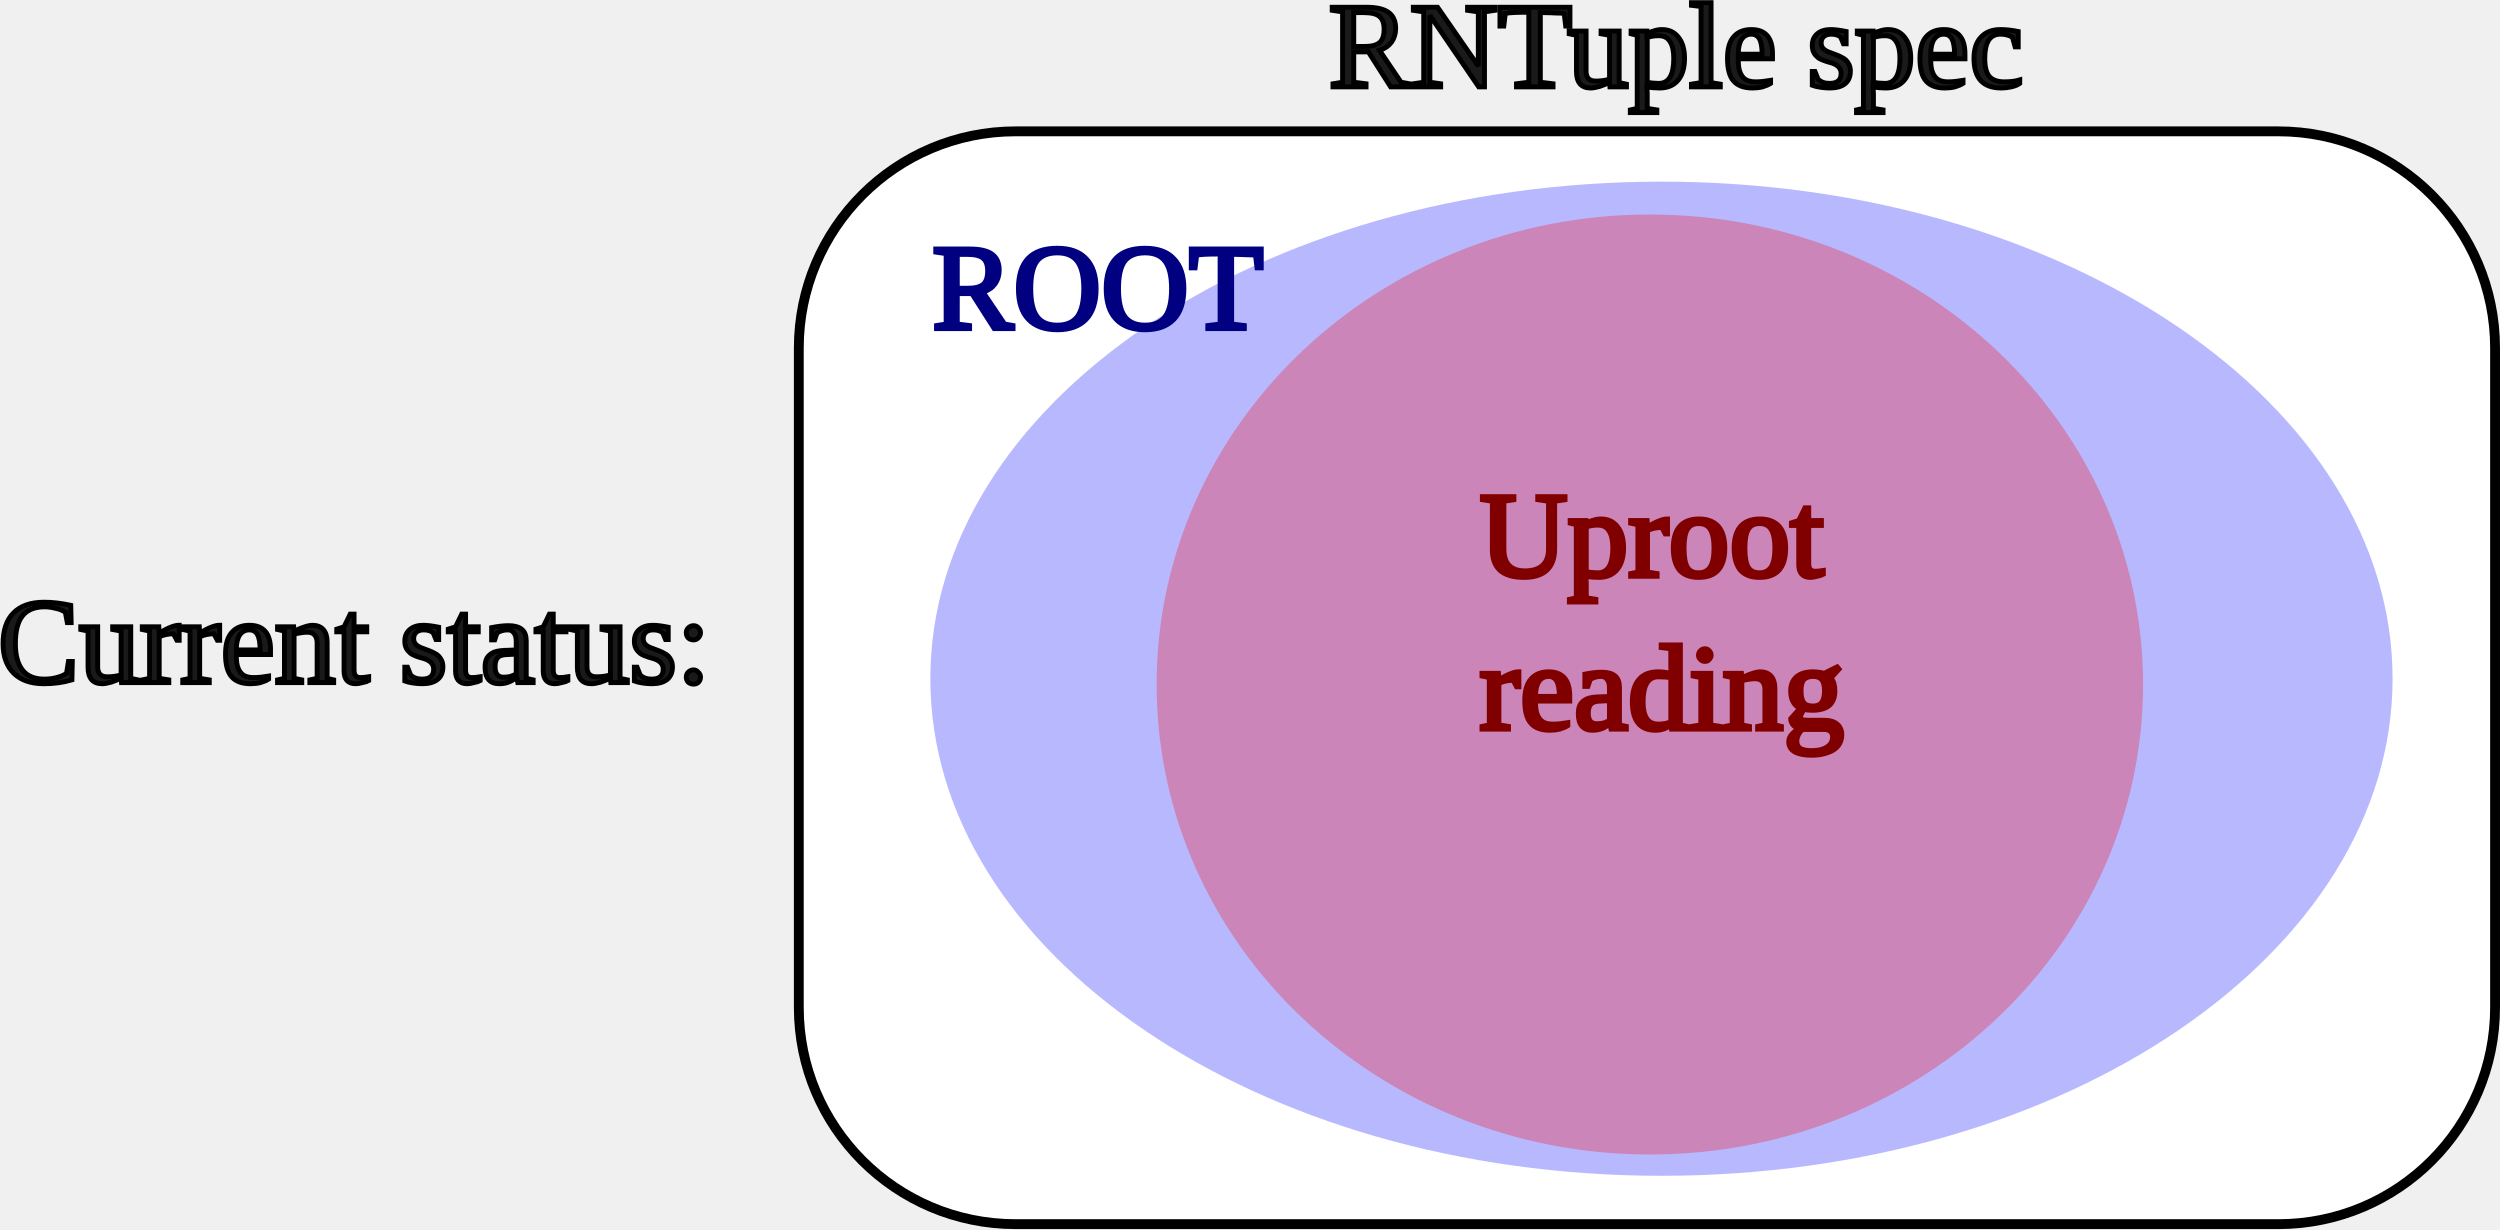
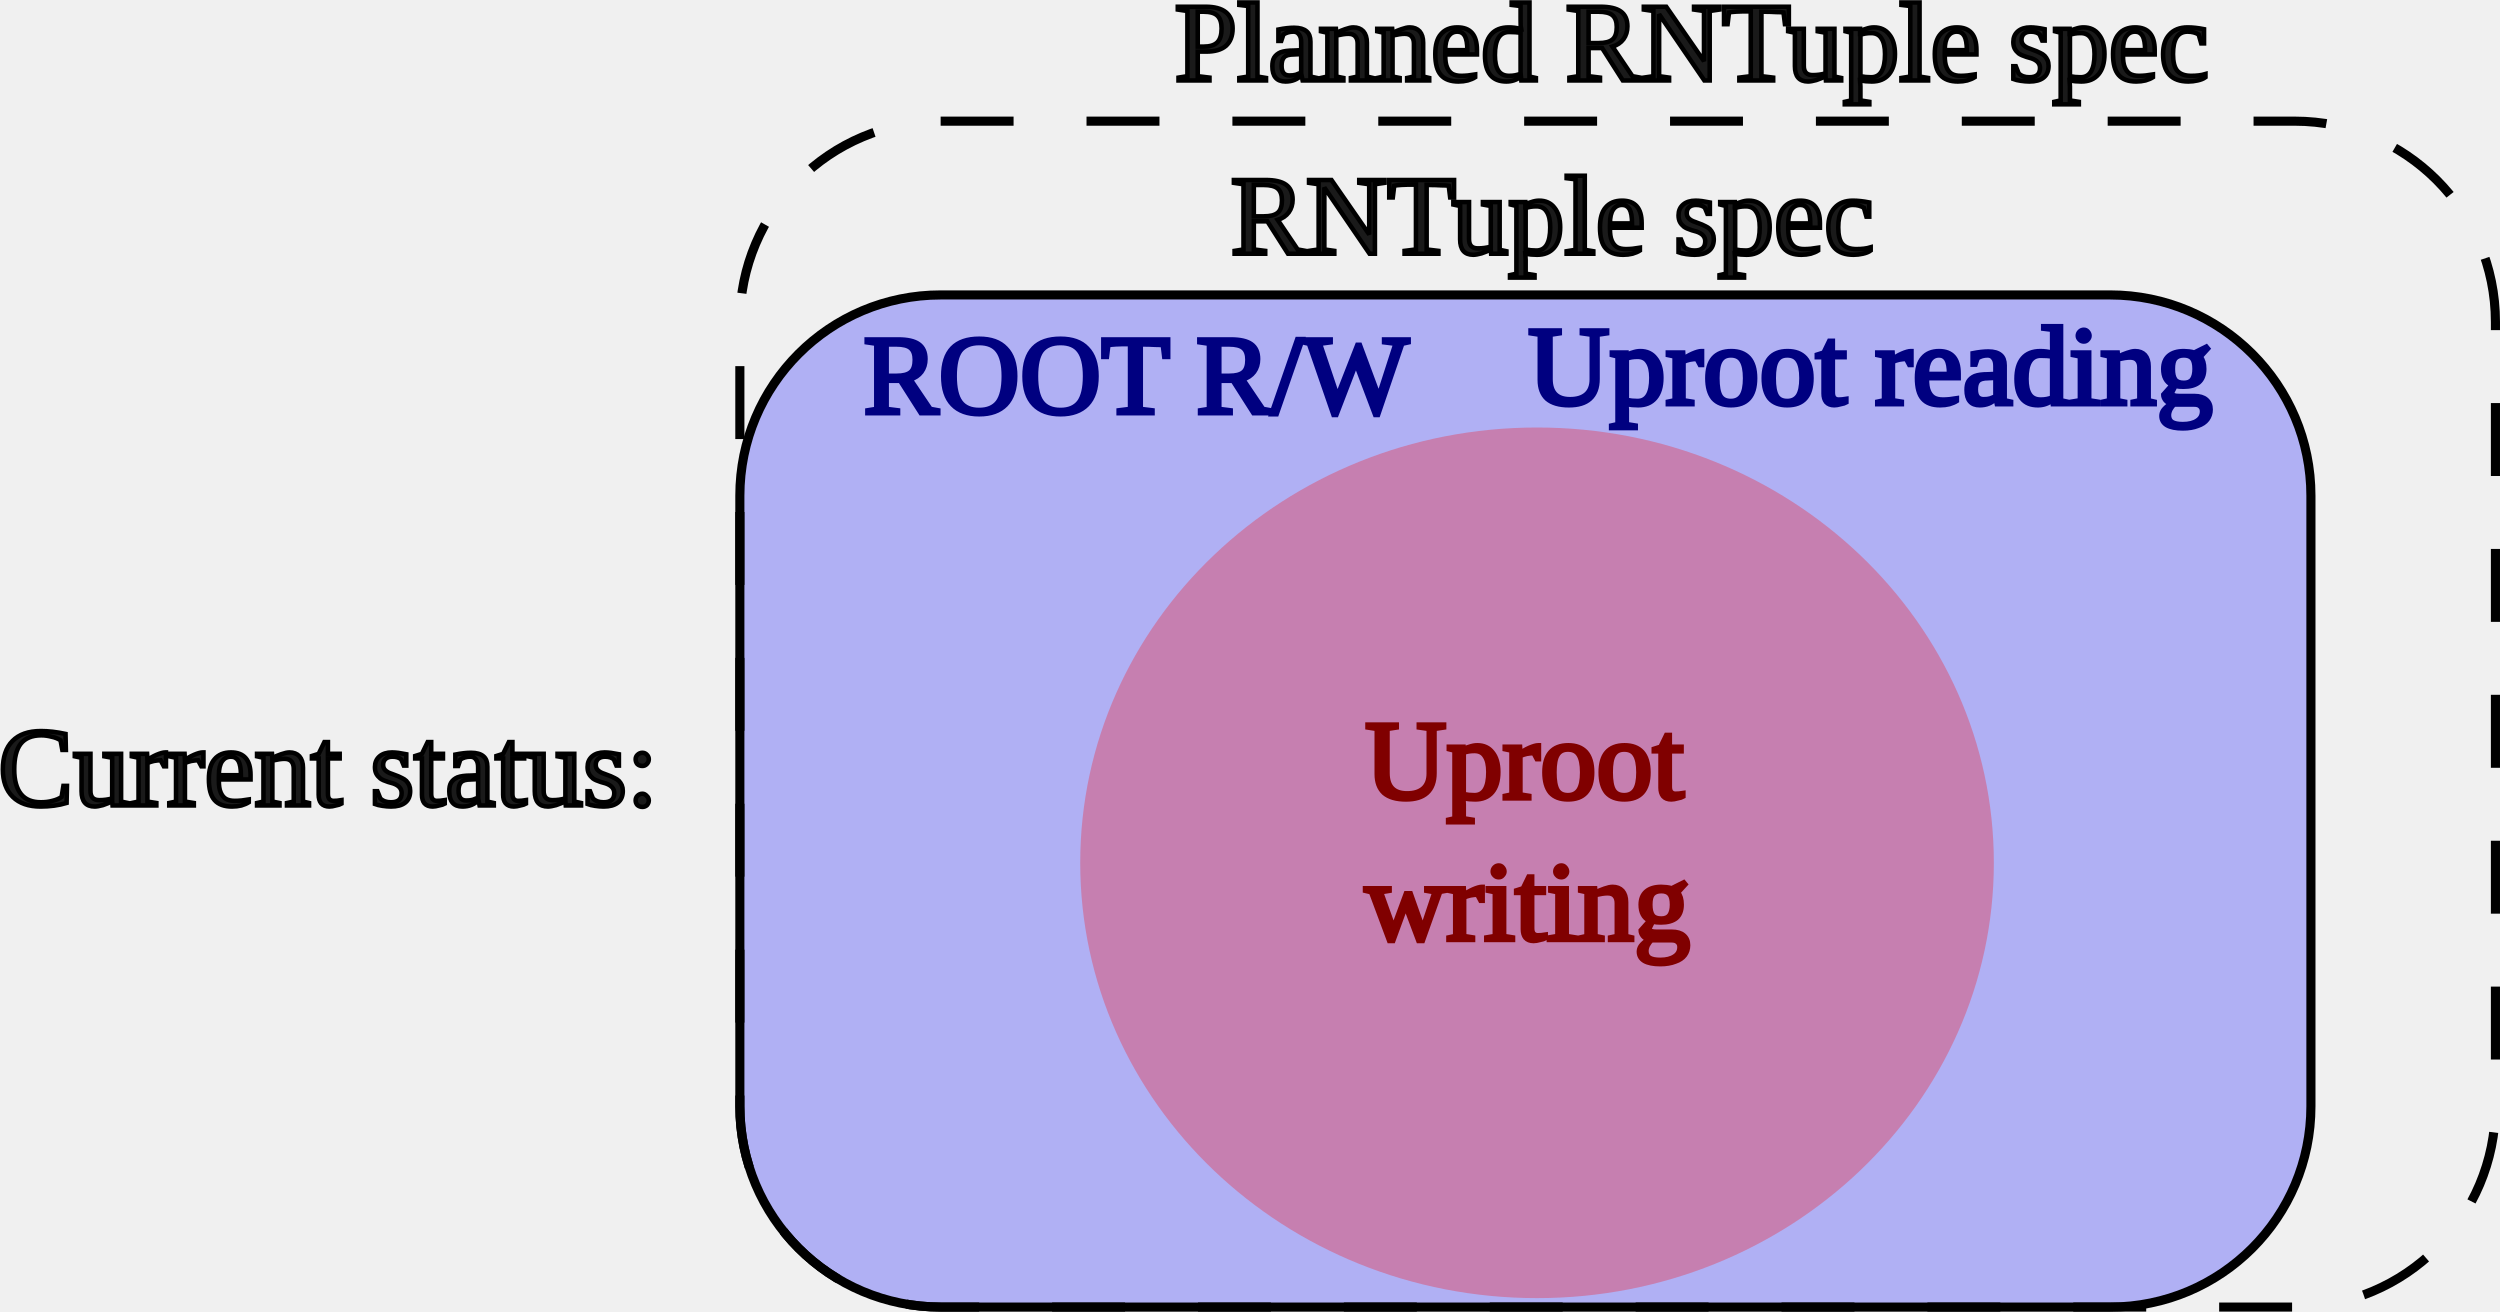
- <svg xmlns="http://www.w3.org/2000/svg" xmlns:xlink="http://www.w3.org/1999/xlink" width="101.585mm" height="49.942mm" viewBox="0 0 101.585 49.942" version="1.1" id="svg1">
+ <svg xmlns="http://www.w3.org/2000/svg" xmlns:xlink="http://www.w3.org/1999/xlink" width="109.68mm" height="57.544mm" viewBox="0 0 109.68 57.544" version="1.1" id="svg1">
  <defs id="defs1">
    <linearGradient id="swatch2">
      <stop style="stop-color:#ffffff;stop-opacity:1;" offset="0" id="stop2" />
    </linearGradient>
    <linearGradient id="swatch1">
      <stop style="stop-color:#000000;stop-opacity:1;" offset="0" id="stop1" />
    </linearGradient>
    <linearGradient xlink:href="#swatch2" id="linearGradient3" gradientUnits="userSpaceOnUse" x1="57.907" y1="132.971" x2="86.079" y2="132.971" gradientTransform="translate(-6.523204,-0.2357784)" />
    <linearGradient xlink:href="#swatch1" id="linearGradient10" gradientUnits="userSpaceOnUse" gradientTransform="translate(-22.63473,9.588323)" x1="57.807" y1="132.971" x2="86.179" y2="132.971" />
-     <linearGradient xlink:href="#swatch1" id="linearGradient7" gradientUnits="userSpaceOnUse" gradientTransform="translate(-6.523204,-0.2357784)" x1="57.807" y1="132.971" x2="86.179" y2="132.971" />
-     <linearGradient xlink:href="#swatch1" id="linearGradient8" gradientUnits="userSpaceOnUse" gradientTransform="translate(-60.59506,23.97081)" x1="57.807" y1="132.971" x2="86.179" y2="132.971" />
+     <linearGradient xlink:href="#swatch1" id="linearGradient12" gradientUnits="userSpaceOnUse" gradientTransform="translate(-6.523204,-0.2357784)" x1="57.807" y1="132.971" x2="86.179" y2="132.971" />
+     <linearGradient xlink:href="#swatch1" id="linearGradient13" gradientUnits="userSpaceOnUse" gradientTransform="translate(-60.59506,23.97081)" x1="57.807" y1="132.971" x2="86.179" y2="132.971" />
+     <linearGradient xlink:href="#swatch1" id="linearGradient14" gradientUnits="userSpaceOnUse" gradientTransform="translate(-8.986227,-7.837924)" x1="57.807" y1="132.971" x2="86.179" y2="132.971" />
  </defs>
-   <g id="layer1" transform="translate(2.593704,-130.3929)">
-     <text xml:space="preserve" style="font-size:4.939px;font-family:'Lao MN';-inkscape-font-specification:'Lao MN';fill:#1a1a1a;fill-opacity:1;stroke:url(#linearGradient7);stroke-width:0.2;stroke-miterlimit:2.5;stroke-dasharray:none" x="51.4" y="133.922" id="text1">
-       <tspan id="tspan1" style="font-style:normal;font-variant:normal;font-weight:normal;font-stretch:normal;font-family:'Times New Roman';-inkscape-font-specification:'Times New Roman, ';fill:#1a1a1a;fill-opacity:1;stroke:url(#linearGradient7);stroke-width:0.2;stroke-dasharray:none;stroke-opacity:1" x="51.4" y="133.922">RNTuple spec</tspan>
+   <g id="layer1" transform="translate(2.593704,-122.7907)">
+     <text xml:space="preserve" style="font-size:4.939px;font-family:'Lao MN';-inkscape-font-specification:'Lao MN';fill:#1a1a1a;fill-opacity:1;stroke:url(#linearGradient12);stroke-width:0.2;stroke-miterlimit:2.5;stroke-dasharray:none" x="51.4" y="133.922" id="text1">
+       <tspan id="tspan1" style="font-style:normal;font-variant:normal;font-weight:normal;font-stretch:normal;font-family:'Times New Roman';-inkscape-font-specification:'Times New Roman, ';fill:#1a1a1a;fill-opacity:1;stroke:url(#linearGradient12);stroke-width:0.2;stroke-dasharray:none;stroke-opacity:1" x="51.4" y="133.922">RNTuple spec</tspan>
    </text>
-     <rect style="fill:#ffffff;stroke:#000000;stroke-width:0.4;stroke-miterlimit:2.5;stroke-dasharray:none" id="rect1" width="68.926" height="44.405" x="29.865" y="135.73" rx="8.809" ry="8.809" />
-     <ellipse style="opacity:0.279;fill:#0000ff;fill-opacity:1;stroke:none;stroke-width:0.2;stroke-miterlimit:2.5;stroke-dasharray:none;stroke-opacity:1" id="path4" cx="64.918" cy="157.972" rx="29.708" ry="20.198" />
-     <ellipse style="opacity:0.279;fill:#ff0000;fill-opacity:1;stroke:none;stroke-width:0.2;stroke-miterlimit:2.5;stroke-dasharray:none;stroke-opacity:1" id="path5" cx="64.446" cy="158.207" rx="20.041" ry="19.098" />
-     <text xml:space="preserve" style="font-size:4.939px;font-family:'Lao MN';-inkscape-font-specification:'Lao MN';fill:#000080;fill-opacity:1;stroke:#000080;stroke-width:0.2;stroke-miterlimit:2.5;stroke-dasharray:none" x="35.288" y="143.746" id="text5">
-       <tspan id="tspan5" style="font-style:normal;font-variant:normal;font-weight:normal;font-stretch:normal;font-family:'Times New Roman';-inkscape-font-specification:'Times New Roman, ';fill:#000080;fill-opacity:1;stroke:#000080;stroke-width:0.2;stroke-dasharray:none;stroke-opacity:1" x="35.288" y="143.746">ROOT</tspan>
+     <rect style="opacity:1;fill:#0000ff;fill-opacity:0.269;stroke:#000000;stroke-width:0.4;stroke-miterlimit:2.5;stroke-dasharray:none" id="rect1" width="68.926" height="44.405" x="29.865" y="135.73" rx="8.809" ry="8.809" />
+     <ellipse style="opacity:0.279;fill:#ff0000;fill-opacity:1;stroke:none;stroke-width:0.2;stroke-miterlimit:2.5;stroke-dasharray:none;stroke-opacity:1" id="path5" cx="64.839" cy="160.644" rx="20.041" ry="19.098" />
+     <text xml:space="preserve" style="font-size:4.939px;font-family:'Lao MN';-inkscape-font-specification:'Lao MN';fill:#000080;fill-opacity:1;stroke:#000080;stroke-width:0.2;stroke-miterlimit:2.5;stroke-dasharray:none" x="35.288" y="140.917" id="text5">
+       <tspan id="tspan5" style="font-style:normal;font-variant:normal;font-weight:normal;font-stretch:normal;font-family:'Times New Roman';-inkscape-font-specification:'Times New Roman, ';fill:#000080;fill-opacity:1;stroke:#000080;stroke-width:0.2;stroke-dasharray:none;stroke-opacity:1" x="35.288" y="140.917">ROOT R/W</tspan>
    </text>
-     <text xml:space="preserve" style="font-size:4.939px;font-family:'Lao MN';-inkscape-font-specification:'Lao MN';fill:#800000;fill-opacity:1;stroke:#800000;stroke-width:0.2;stroke-miterlimit:2.5;stroke-dasharray:none" x="57.53" y="153.806" id="text10">
-       <tspan id="tspan10" style="font-style:normal;font-variant:normal;font-weight:normal;font-stretch:normal;font-family:'Times New Roman';-inkscape-font-specification:'Times New Roman, ';fill:#800000;fill-opacity:1;stroke:#800000;stroke-width:0.2;stroke-dasharray:none;stroke-opacity:1" x="57.53" y="153.806">Uproot</tspan>
-       <tspan style="font-style:normal;font-variant:normal;font-weight:normal;font-stretch:normal;font-family:'Times New Roman';-inkscape-font-specification:'Times New Roman, ';fill:#800000;fill-opacity:1;stroke:#800000;stroke-width:0.2;stroke-dasharray:none;stroke-opacity:1" x="57.53" y="160.018" id="tspan11">reading</tspan>
+     <text xml:space="preserve" style="font-size:4.939px;font-family:'Lao MN';-inkscape-font-specification:'Lao MN';fill:#800000;fill-opacity:1;stroke:#800000;stroke-width:0.2;stroke-miterlimit:2.5;stroke-dasharray:none" x="57.294" y="157.814" id="text10">
+       <tspan id="tspan10" style="font-style:normal;font-variant:normal;font-weight:normal;font-stretch:normal;font-family:'Times New Roman';-inkscape-font-specification:'Times New Roman, ';fill:#800000;fill-opacity:1;stroke:#800000;stroke-width:0.2;stroke-dasharray:none;stroke-opacity:1" x="57.294" y="157.814">Uproot</tspan>
+       <tspan style="font-style:normal;font-variant:normal;font-weight:normal;font-stretch:normal;font-family:'Times New Roman';-inkscape-font-specification:'Times New Roman, ';fill:#800000;fill-opacity:1;stroke:#800000;stroke-width:0.2;stroke-dasharray:none;stroke-opacity:1" x="57.294" y="164.026" id="tspan11">writing</tspan>
    </text>
-     <text xml:space="preserve" style="font-size:4.939px;font-family:'Lao MN';-inkscape-font-specification:'Lao MN';fill:#1a1a1a;fill-opacity:1;stroke:url(#linearGradient8);stroke-width:0.2;stroke-miterlimit:2.5;stroke-dasharray:none" x="-2.672" y="158.129" id="text2">
-       <tspan id="tspan2" style="font-style:normal;font-variant:normal;font-weight:normal;font-stretch:normal;font-family:'Times New Roman';-inkscape-font-specification:'Times New Roman, ';fill:#1a1a1a;fill-opacity:1;stroke:url(#linearGradient8);stroke-width:0.2;stroke-dasharray:none;stroke-opacity:1" x="-2.672" y="158.129">Current status:</tspan>
+     <text xml:space="preserve" style="font-size:4.939px;font-family:'Lao MN';-inkscape-font-specification:'Lao MN';fill:#1a1a1a;fill-opacity:1;stroke:url(#linearGradient13);stroke-width:0.2;stroke-miterlimit:2.5;stroke-dasharray:none" x="-2.672" y="158.129" id="text2">
+       <tspan id="tspan2" style="font-style:normal;font-variant:normal;font-weight:normal;font-stretch:normal;font-family:'Times New Roman';-inkscape-font-specification:'Times New Roman, ';fill:#1a1a1a;fill-opacity:1;stroke:url(#linearGradient13);stroke-width:0.2;stroke-dasharray:none;stroke-opacity:1" x="-2.672" y="158.129">Current status:</tspan>
+     </text>
+     <rect style="opacity:1;fill:none;fill-opacity:0.269;stroke:#000000;stroke-width:0.4;stroke-miterlimit:2.5;stroke-dasharray:3.2, 3.2;stroke-dashoffset:0" id="rect2" width="77.021" height="52.028" x="29.865" y="128.106" rx="8.809" ry="8.809" />
+     <text xml:space="preserve" style="font-size:4.939px;font-family:'Lao MN';-inkscape-font-specification:'Lao MN';fill:#1a1a1a;fill-opacity:1;stroke:url(#linearGradient14);stroke-width:0.2;stroke-miterlimit:2.5;stroke-dasharray:none" x="48.937" y="126.32" id="text1-2">
+       <tspan id="tspan1-7" style="font-style:normal;font-variant:normal;font-weight:normal;font-stretch:normal;font-family:'Times New Roman';-inkscape-font-specification:'Times New Roman, ';fill:#1a1a1a;fill-opacity:1;stroke:url(#linearGradient14);stroke-width:0.2;stroke-dasharray:none;stroke-opacity:1" x="48.937" y="126.32">Planned RNTuple spec</tspan>
+     </text>
+     <text xml:space="preserve" style="font-size:4.939px;font-family:'Lao MN';-inkscape-font-specification:'Lao MN';fill:#000080;fill-opacity:1;stroke:#000080;stroke-width:0.2;stroke-miterlimit:2.5;stroke-dasharray:none" x="64.446" y="140.524" id="text12">
+       <tspan id="tspan12" style="font-style:normal;font-variant:normal;font-weight:normal;font-stretch:normal;font-family:'Times New Roman';-inkscape-font-specification:'Times New Roman, ';fill:#000080;fill-opacity:1;stroke:#000080;stroke-width:0.2;stroke-dasharray:none;stroke-opacity:1" x="64.446" y="140.524">Uproot reading</tspan>
    </text>
  </g>
</svg>
